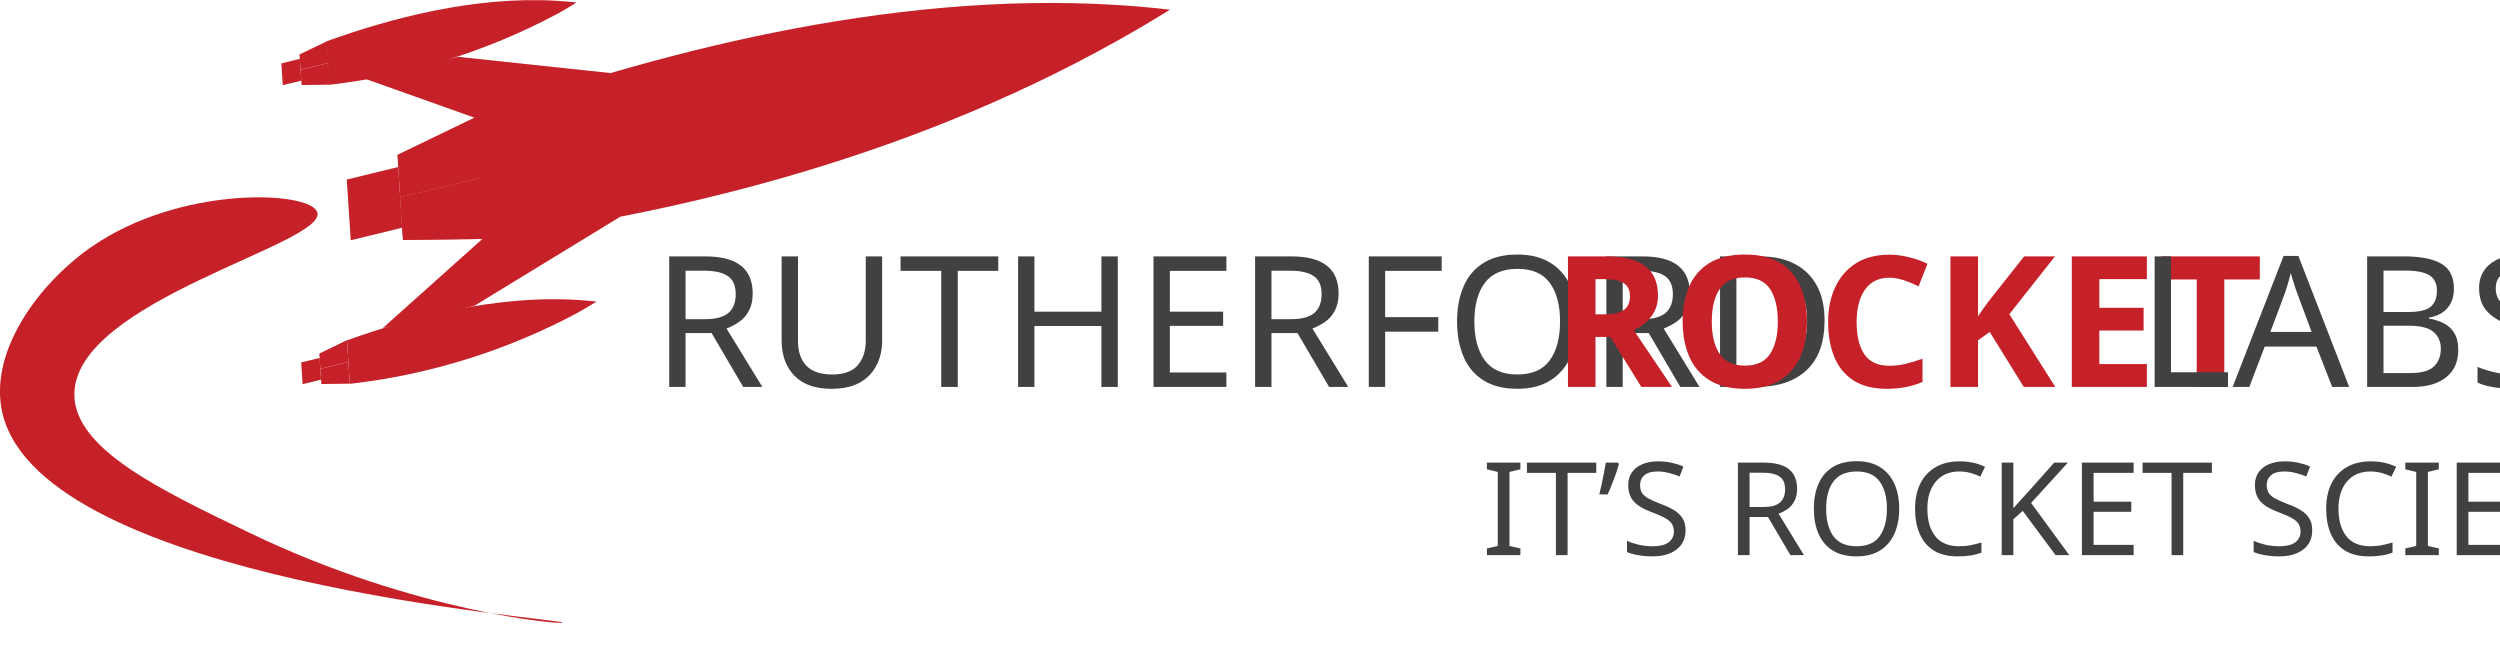
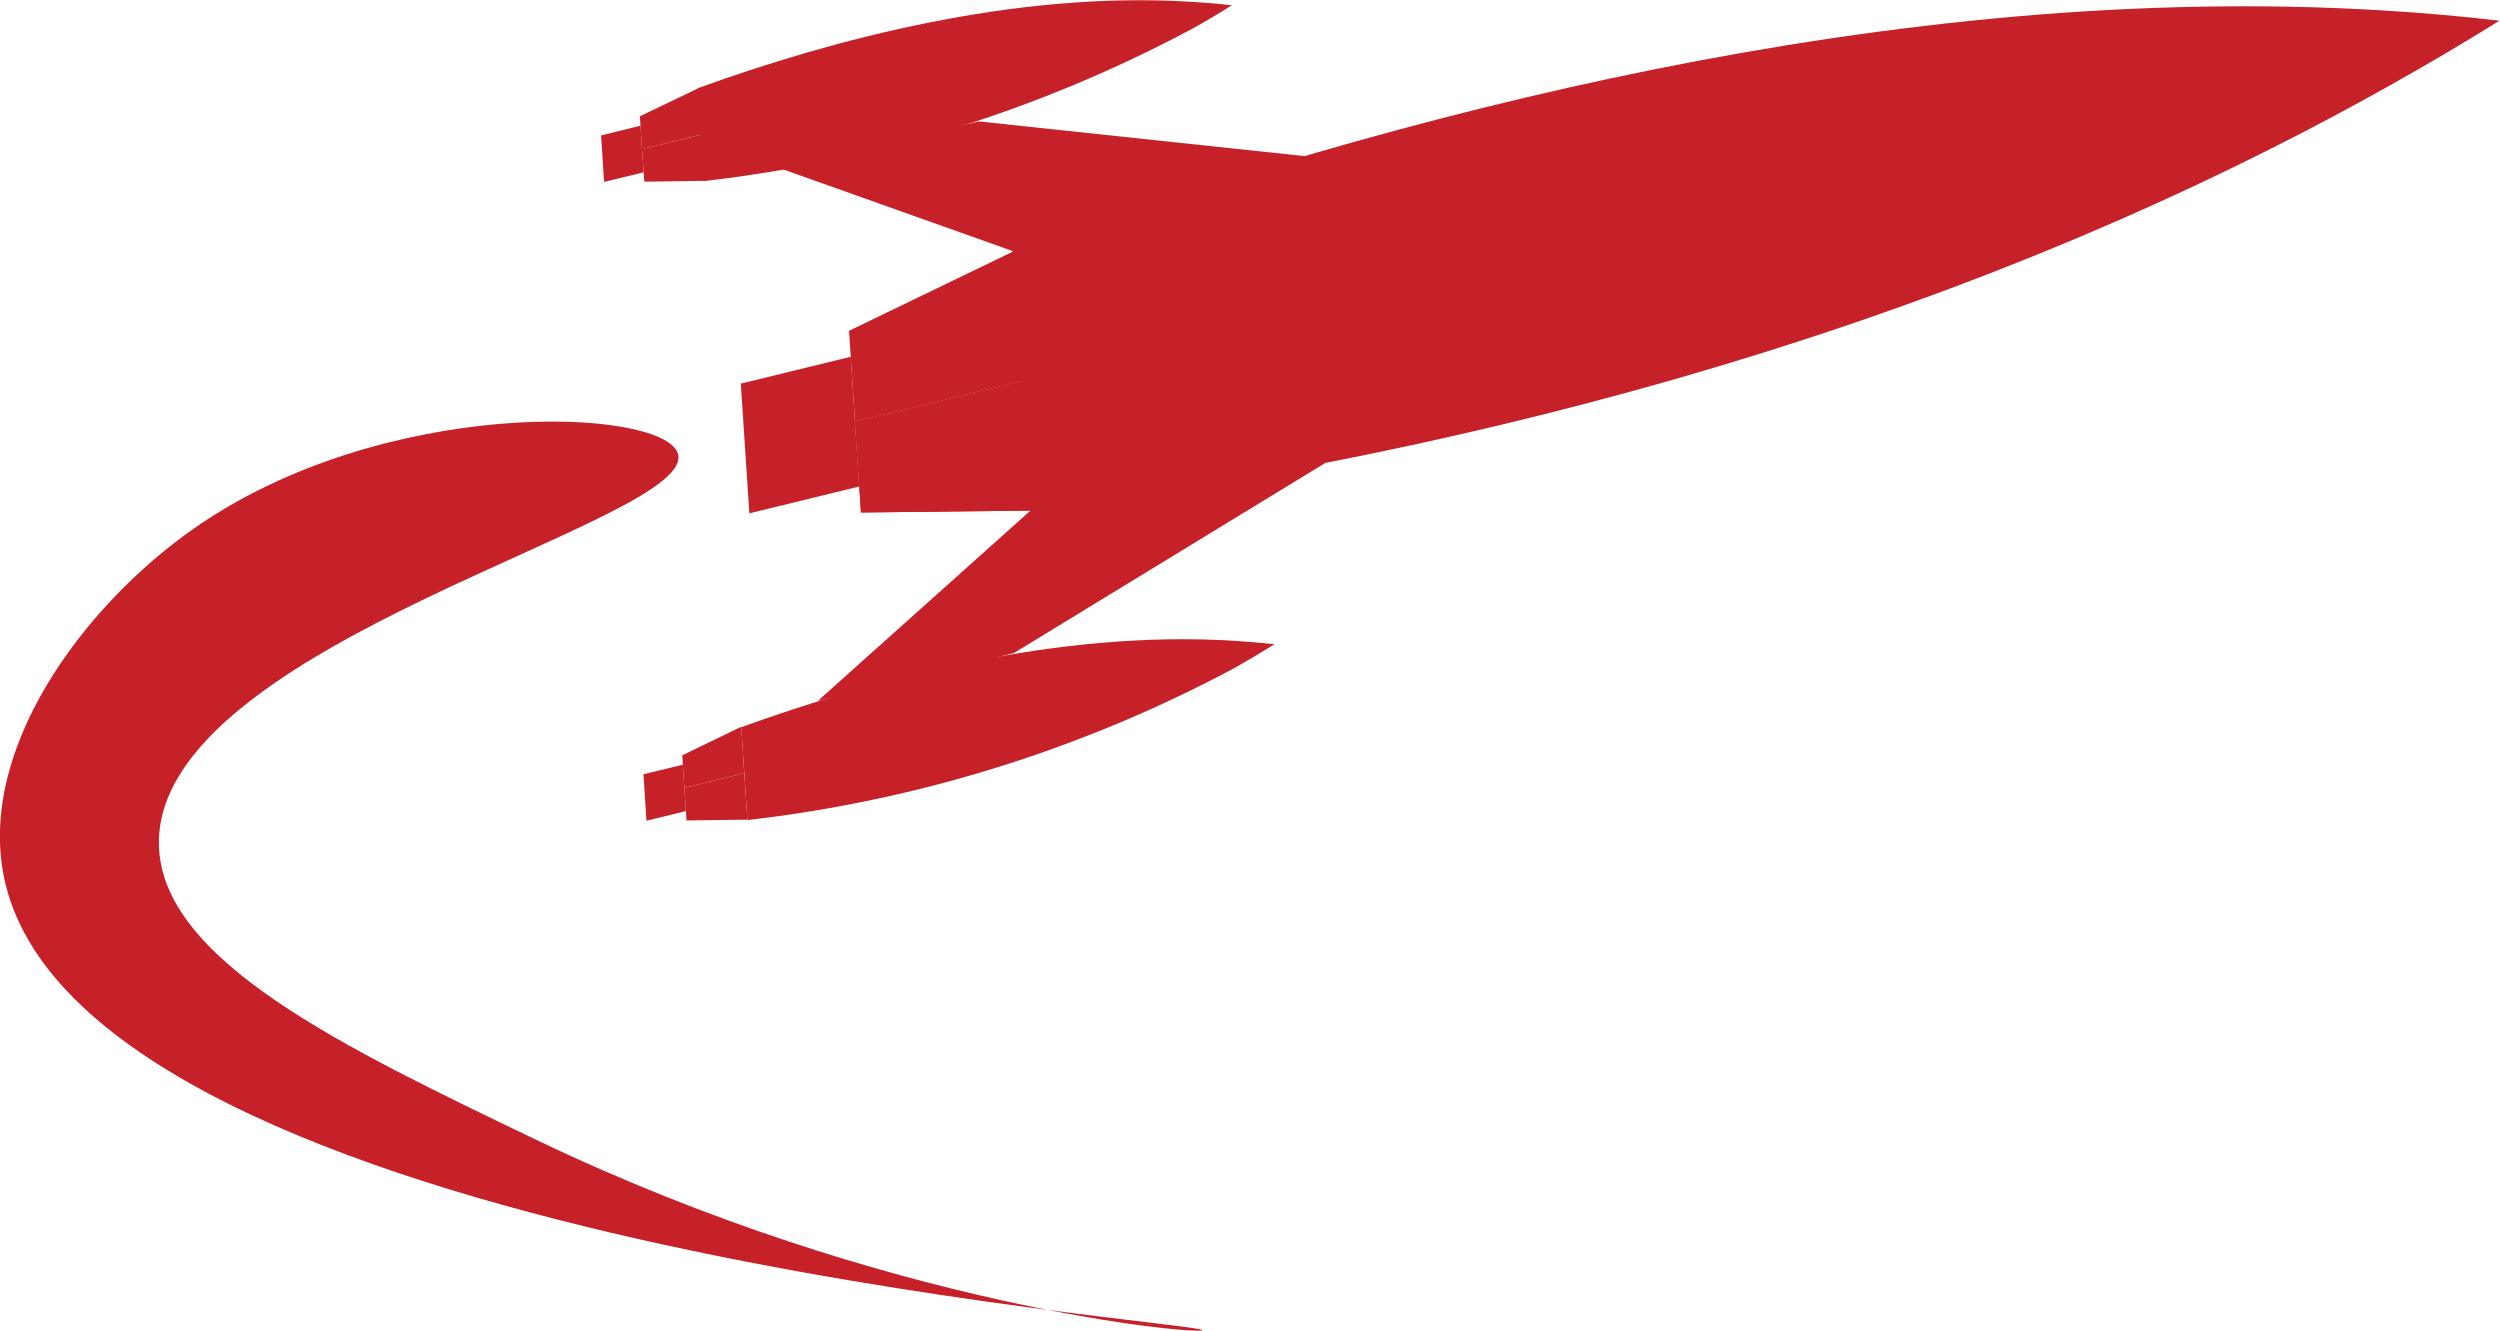
- <svg xmlns="http://www.w3.org/2000/svg" id="Layer_1" data-name="Layer 1" viewBox="0 0 250.75 66.46">
+ <svg xmlns="http://www.w3.org/2000/svg" id="Layer_1" data-name="Layer 1" viewBox="0 0 117.37 62.47">
  <defs>
-     <style>.cls-1{fill:#c62128;}.cls-2{font-size:18.33px;}.cls-2,.cls-4{fill:#414142;font-family:Oswald-Regular, Oswald Regular;}.cls-3{fill:#c62129;font-family:Oswald-Bold, Oswald;font-weight:700;}.cls-4{font-size:13px;}</style>
+     <style>.cls-1{fill:#c62128;}</style>
  </defs>
  <path class="cls-1" d="M131,16.72q-2.63-.31-5.46-.48c-23-1.4-46.74,5-64.33,11.31l.81,12.17c17.86-2.3,41.66-7.52,63.76-19.91q2.72-1.52,5.22-3.08" transform="translate(-13.67 -15.75)" />
  <polyline class="cls-1" points="48.38 23.97 40.42 24.06 40.14 19.8 47.98 17.89" />
  <polygon class="cls-1" points="40.14 19.8 39.94 16.75 34.78 18.01 35.18 24.1 40.34 22.84 40.14 19.8" />
  <path class="cls-1" d="M71.51,16q-.94-.11-2-.17c-8.25-.5-16.77,1.78-23.08,4.06l.29,4.36A63.89,63.89,0,0,0,69.64,17.1q1-.55,1.87-1.11" transform="translate(-13.67 -15.75)" />
  <polyline class="cls-1" points="32.81 4.13 30.04 5.46 30.14 7 32.96 6.31" />
  <polyline class="cls-1" points="33.1 8.49 30.25 8.53 30.14 7 32.96 6.31" />
  <polygon class="cls-1" points="30.14 7 30.07 5.9 28.22 6.36 28.36 8.54 30.22 8.09 30.14 7" />
  <polyline class="cls-1" points="47.98 17.89 40.14 19.8 39.86 15.53 47.58 11.8 36.73 7.94 45.95 5.7 61.25 7.33" />
  <path class="cls-1" d="M73.5,46q-.9.56-1.87,1.11a63.89,63.89,0,0,1-22.87,7.14l-.29-4.36c6.31-2.28,14.82-4.56,23.08-4.06q1,.06,2,.17" transform="translate(-13.67 -15.75)" />
  <polyline class="cls-1" points="35.09 38.48 32.23 38.52 32.13 36.99 34.94 36.3" />
  <polyline class="cls-1" points="34.8 34.12 32.03 35.46 32.13 36.99 34.94 36.3" />
  <polygon class="cls-1" points="32.13 36.99 32.2 38.08 30.35 38.53 30.21 36.35 32.06 35.9 32.13 36.99" />
  <polyline class="cls-1" points="47.98 17.89 40.14 19.8 40.42 24.06 48.38 23.97 38.39 32.91 47.6 30.66 62.21 21.74" />
  <path class="cls-1" d="M22.79,40.55c-5.26,3.67-10.35,10.56-8.86,16.71,4.12,16.91,56.29,20.52,56.18,20.94-.06.22-14.71-1-31.27-8.94-9.17-4.4-17.63-8.46-17.71-13.88C21,45.86,46.71,40.19,45.48,37,44.65,34.88,31.7,34.33,22.79,40.55Z" transform="translate(-13.67 -15.75)" />
-   <text class="cls-2" transform="translate(65.34 38.81)">RUTHERFORD<tspan class="cls-3" x="90.27" y="0">ROCKET</tspan>
-     <tspan x="148.99" y="0">LABS</tspan>
-   </text>
-   <text class="cls-4" transform="translate(148.62 55.68)">IT’S ROCKET SCIENCE</text>
</svg>
